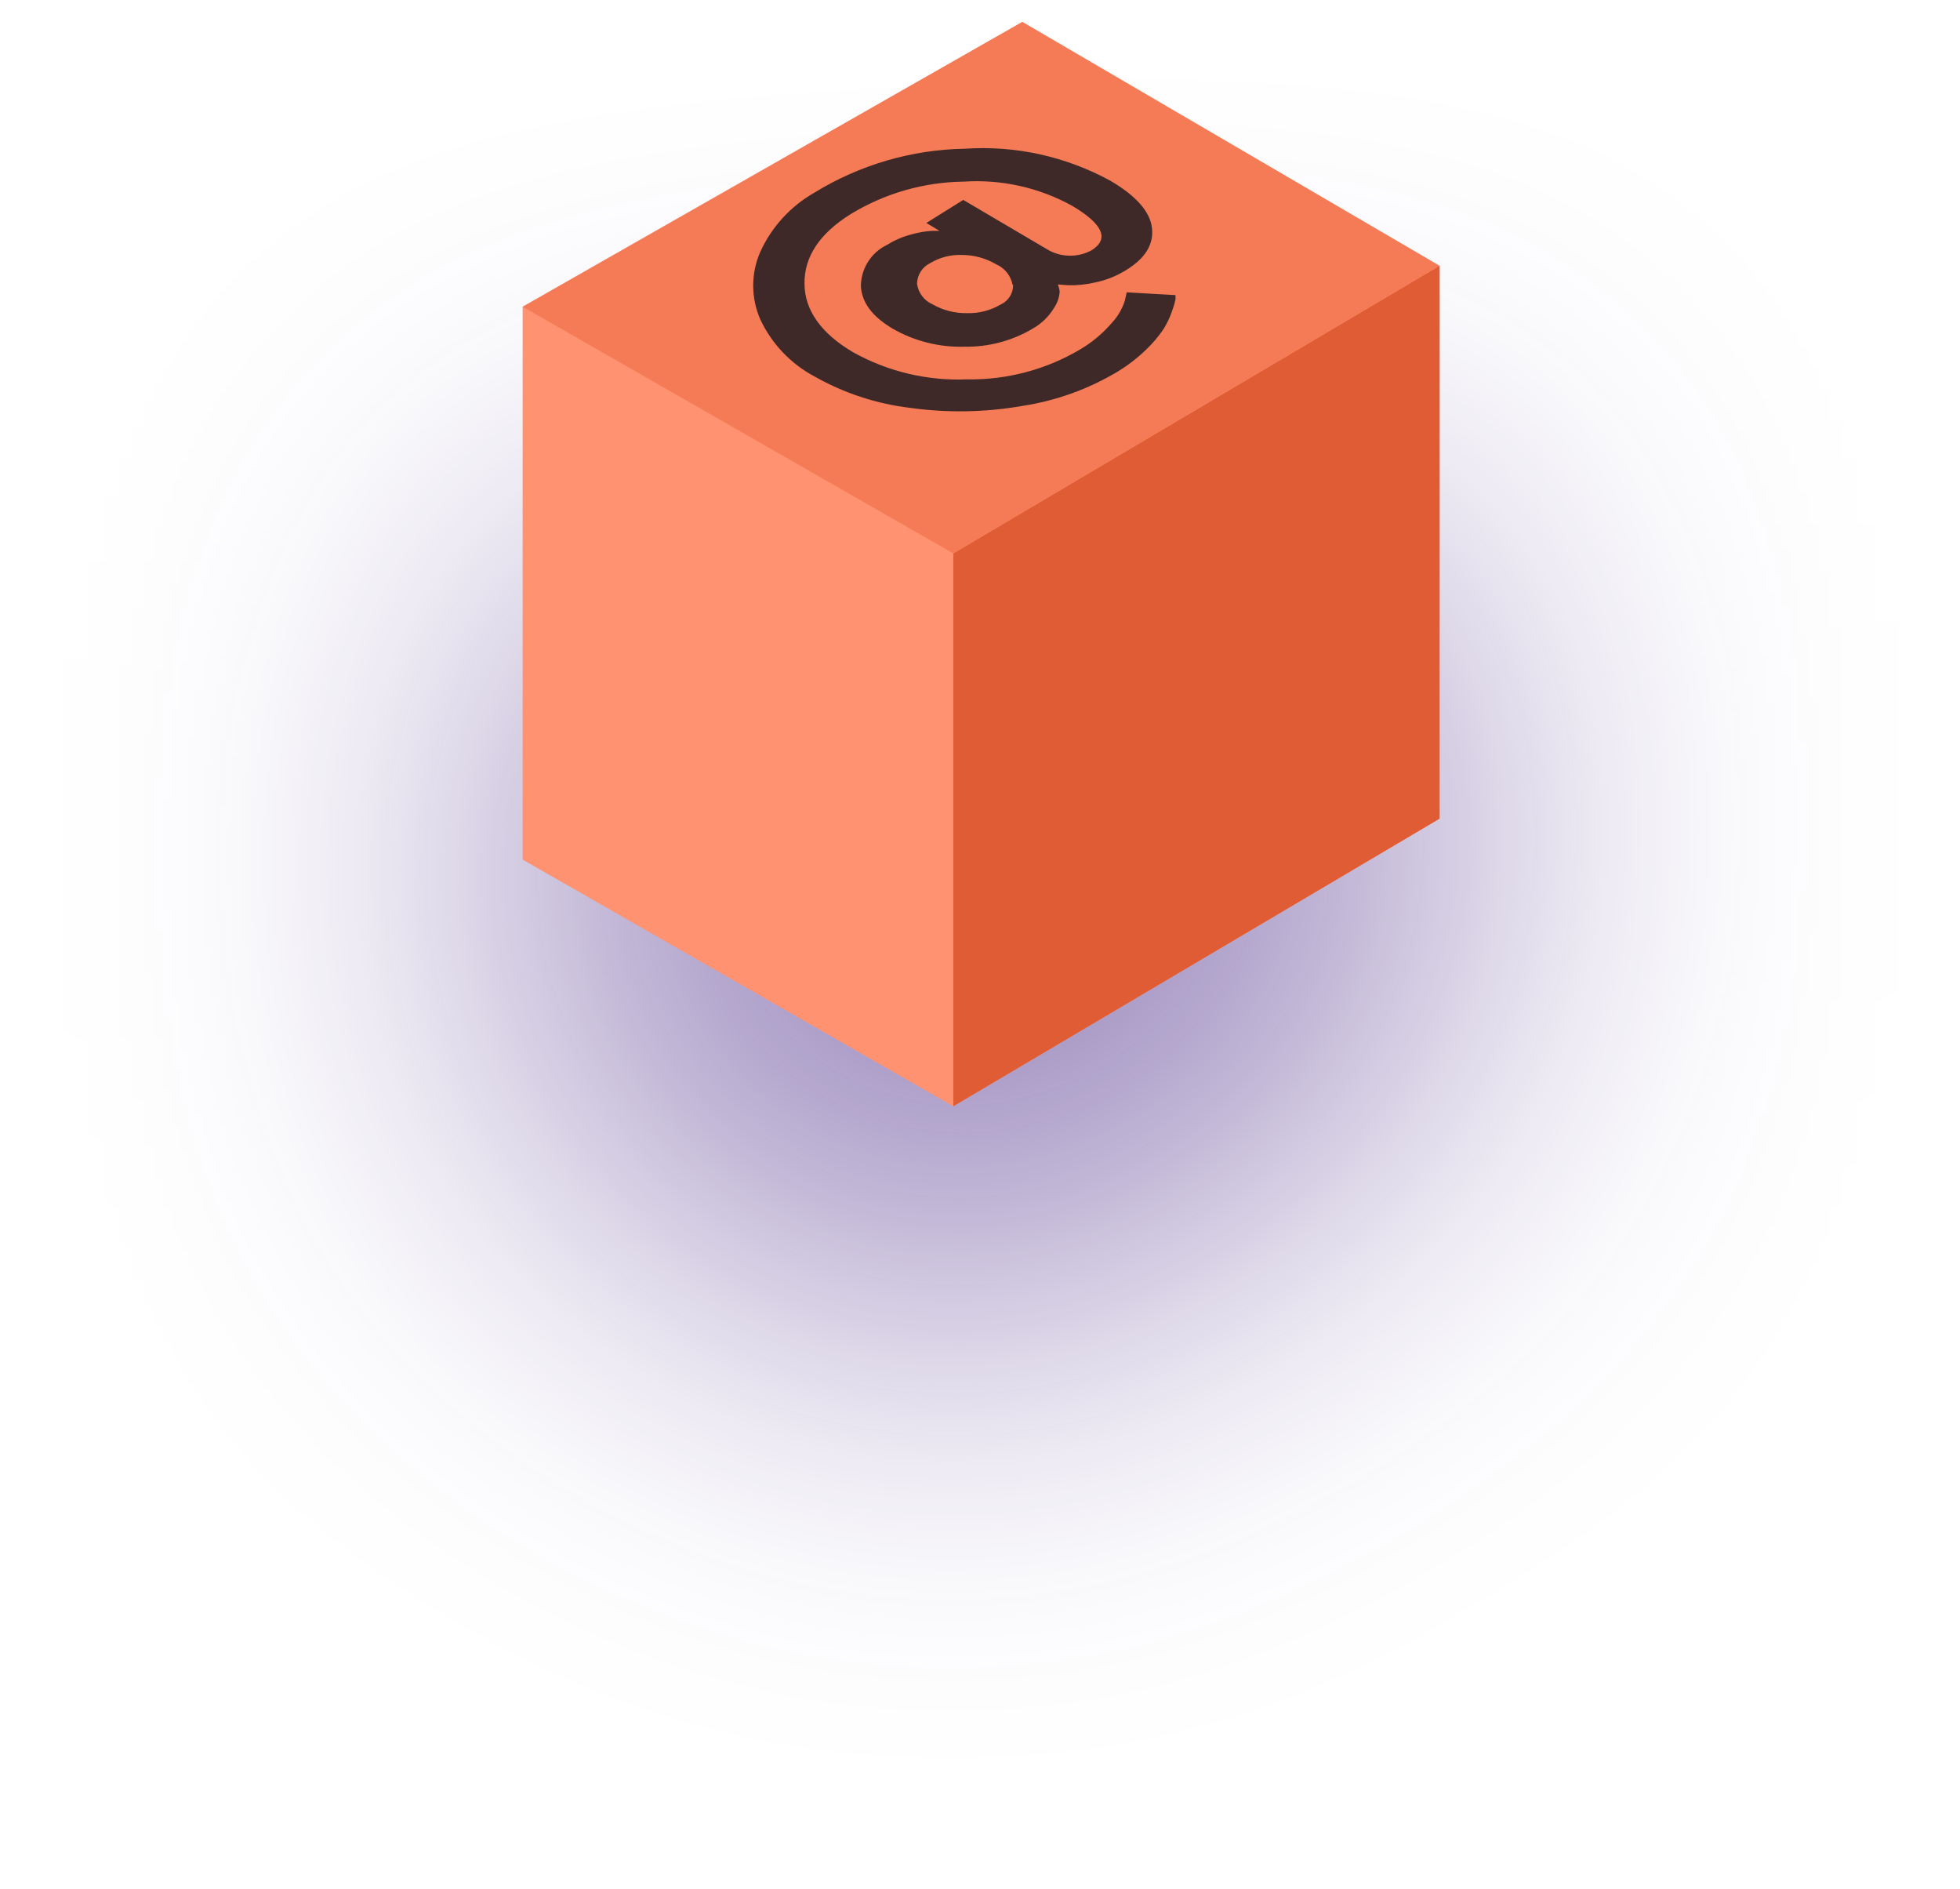
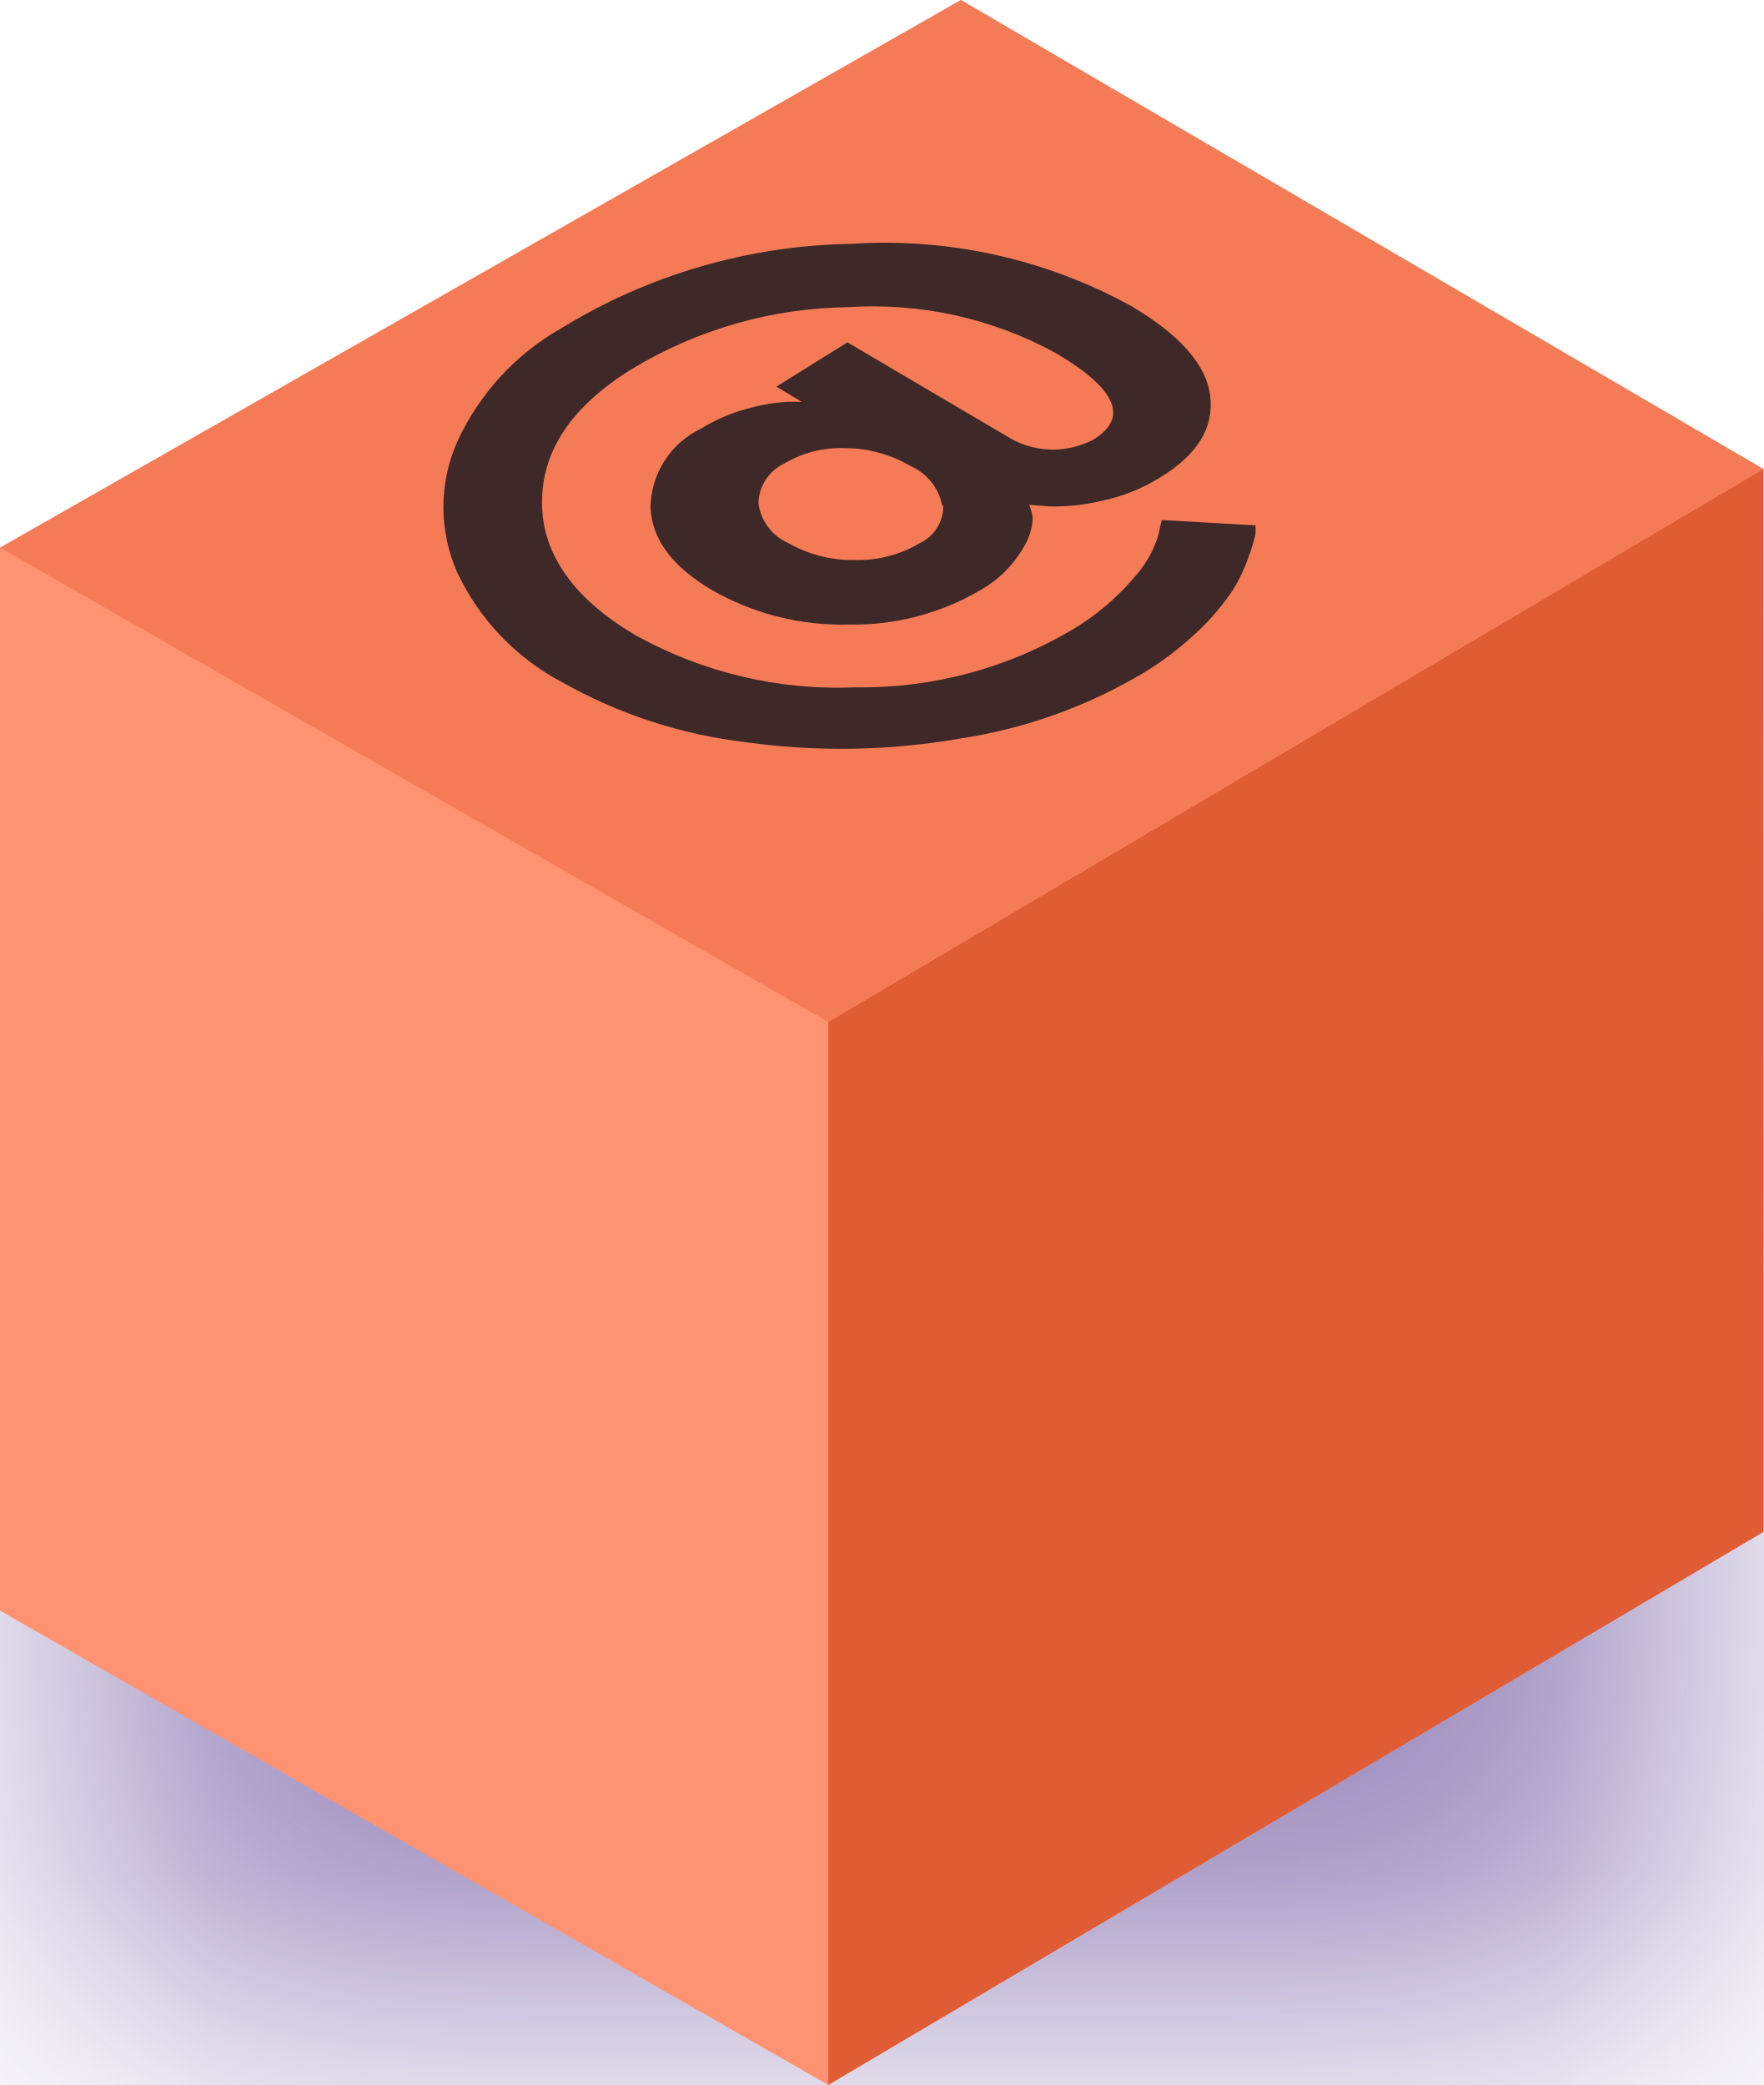
- <svg xmlns="http://www.w3.org/2000/svg" xmlns:xlink="http://www.w3.org/1999/xlink" width="191" height="184">
+ <svg xmlns="http://www.w3.org/2000/svg" xmlns:xlink="http://www.w3.org/1999/xlink" viewBox="50.93 2.13 89.36 105.66">
  <defs>
    <filter x="-97.9%" y="-76.3%" width="295.8%" height="313.7%" filterUnits="objectBoundingBox" id="a">
      <feOffset dy="25" in="SourceAlpha" result="shadowOffsetOuter1" />
      <feGaussianBlur stdDeviation="25" in="shadowOffsetOuter1" result="shadowBlurOuter1" />
      <feColorMatrix values="0 0 0 0 0.209 0 0 0 0 0.069 0 0 0 0 0.478 0 0 0 0.497 0" in="shadowBlurOuter1" />
    </filter>
    <path id="b" d="M0 27.756v53.87l41.968 24.035 47.387-28.025v-53.87" />
  </defs>
  <g fill="none" fill-rule="evenodd">
    <g transform="translate(50.93 2.125)">
      <use fill="#000" filter="url(#a)" xlink:href="#b" />
      <use fill="#FF9271" xlink:href="#b" />
    </g>
    <path fill="#DF5C34" fill-rule="nonzero" d="M92.899 53.917v53.87l47.387-28.026v-53.87z" />
    <path fill="#F47B56" fill-rule="nonzero" d="M50.93 29.88L99.624 2.126l40.662 23.767-47.387 28.025z" />
    <path d="M94.013 14.49a25.942 25.942 0 0114.207 3.129c2.486 1.462 3.844 2.988 4.036 4.579.192 1.59-.628 2.975-2.562 4.143a9.115 9.115 0 01-2.985 1.18c-.869.205-1.76.295-2.652.269l-.974-.077c.091.217.151.446.18.68a3.132 3.132 0 01-.513 1.552 5.704 5.704 0 01-2.1 2.065 12.633 12.633 0 01-6.7 1.77 13.247 13.247 0 01-6.957-1.757c-1.999-1.18-3.023-2.566-3.1-4.156a4.49 4.49 0 012.562-4.015 8.488 8.488 0 012.357-1.013 9.175 9.175 0 012.037-.346h.705l-1.282-.77 3.6-2.244 8.34 4.912a4.377 4.377 0 004.15 0c1.769-1.103 1.137-2.552-1.895-4.348a19.261 19.261 0 00-10.556-2.347 21.67 21.67 0 00-11.018 3.168c-3.023 1.89-4.522 4.143-4.496 6.76 0 2.564 1.601 4.848 4.714 6.682a21.015 21.015 0 0011.146 2.655 20.926 20.926 0 0011.017-2.925 12.353 12.353 0 003.062-2.565 5.683 5.683 0 001.28-2.18l.18-.808 4.753.269c.008.145.008.29 0 .436a8.216 8.216 0 01-.346 1.154 8.303 8.303 0 01-.82 1.72 11.912 11.912 0 01-1.69 2 15.952 15.952 0 01-2.755 2.13 25.602 25.602 0 01-9.326 3.36 35.176 35.176 0 01-10.877.192 24.896 24.896 0 01-9.339-3.053 12.127 12.127 0 01-5.304-5.566 8.192 8.192 0 010-6.593 12.692 12.692 0 015.266-5.759 28.966 28.966 0 0114.655-4.284zm4.663 13.262c-.17-.891-.77-1.64-1.601-2.001a6.579 6.579 0 00-3.33-.911 5.619 5.619 0 00-3.101.795 2.283 2.283 0 00-1.281 2.001c.117.89.69 1.654 1.512 2.014a6.54 6.54 0 003.394.86 6.092 6.092 0 003.254-.847 2.065 2.065 0 001.205-1.911" fill="#3E2928" fill-rule="nonzero" />
  </g>
</svg>
